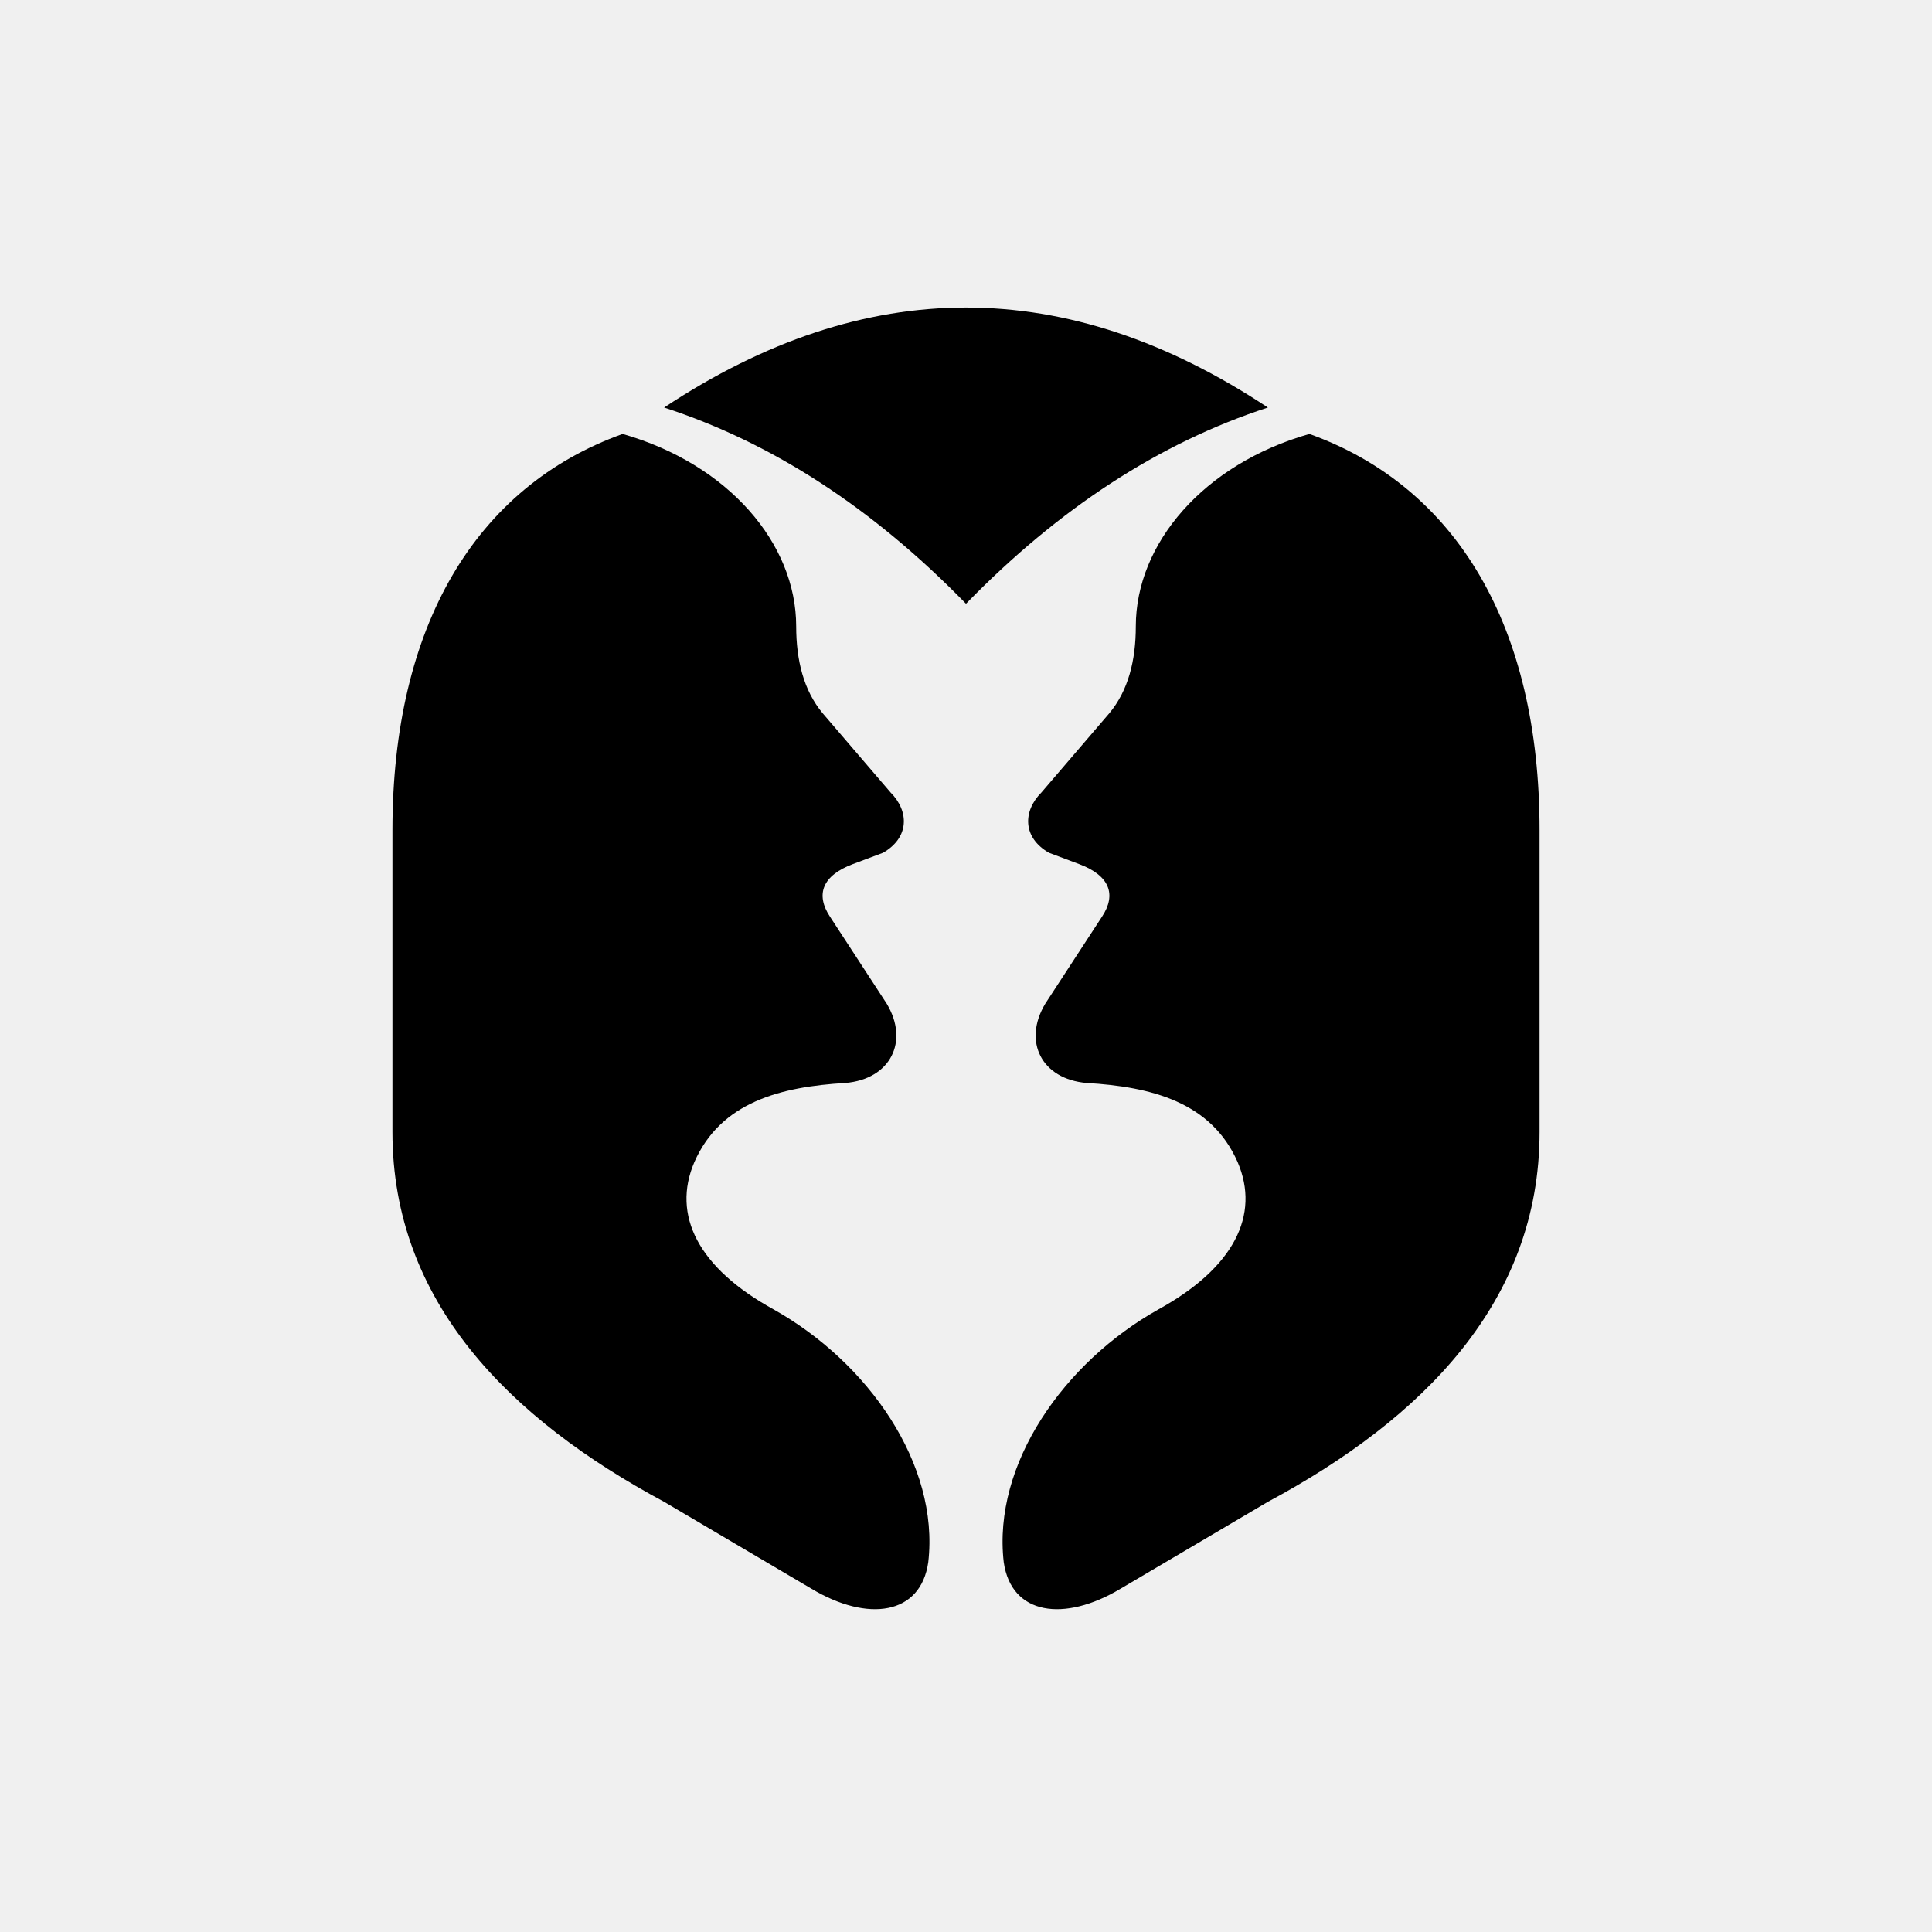
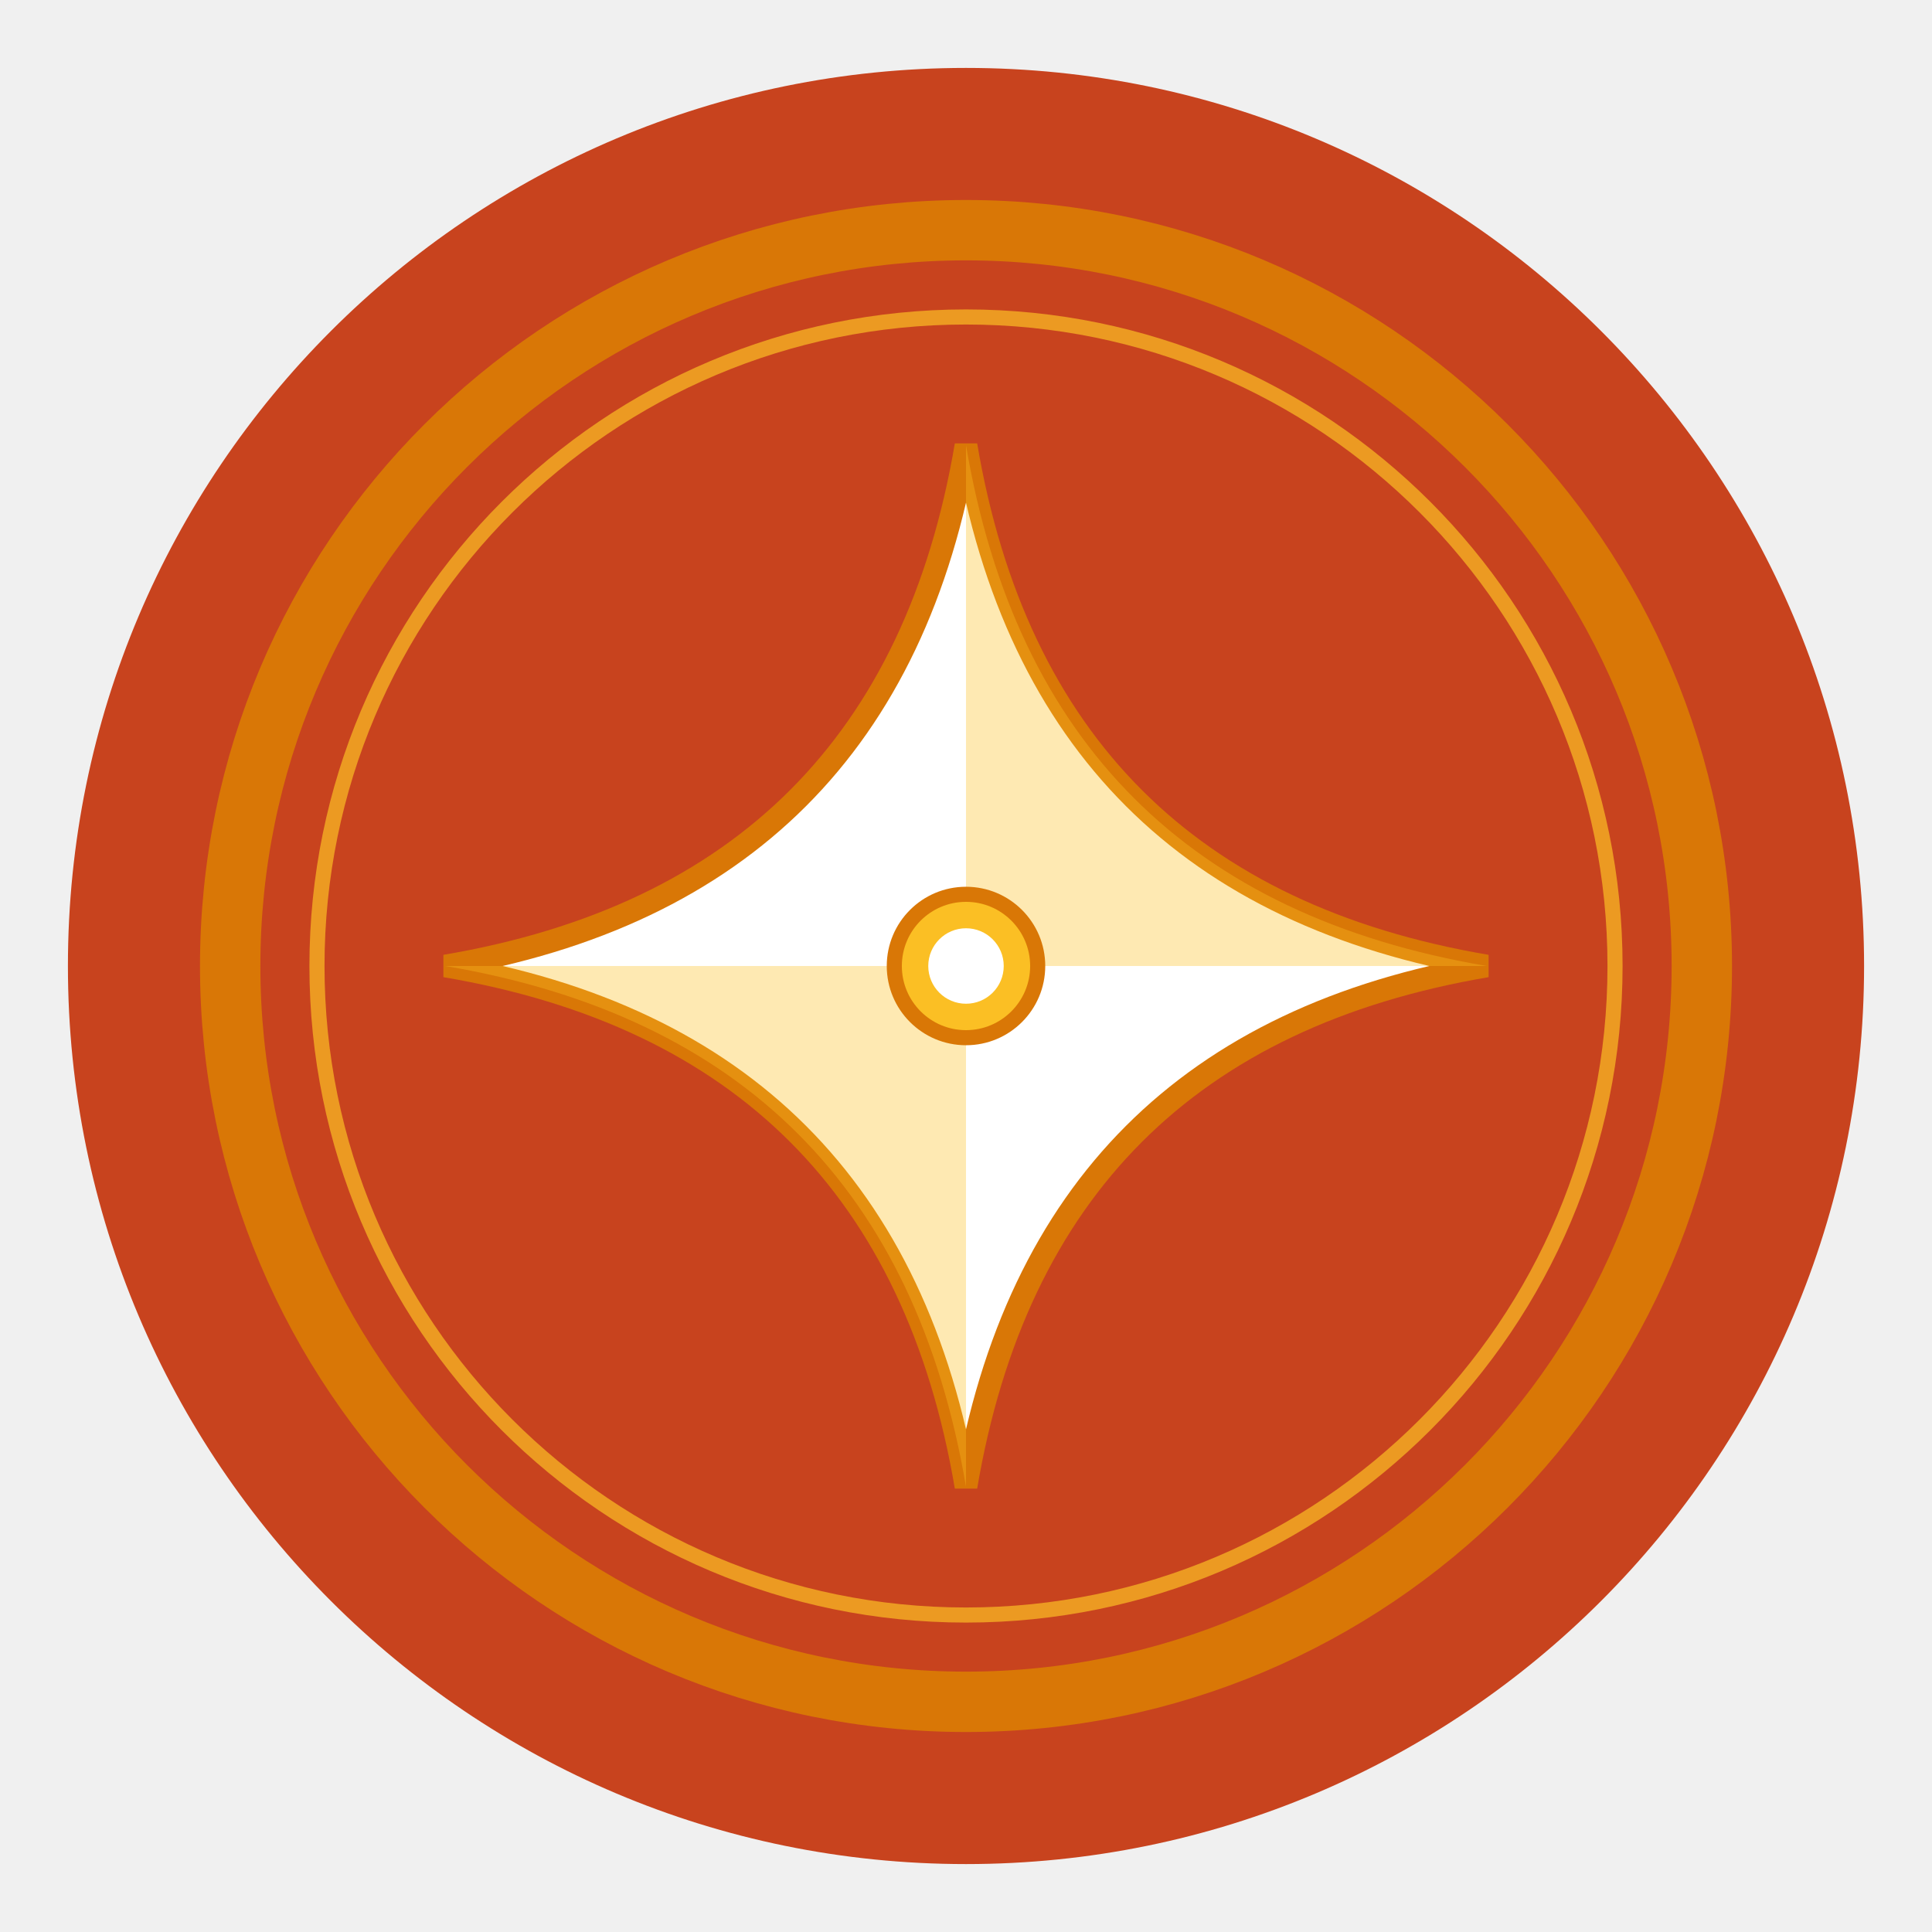
<svg xmlns="http://www.w3.org/2000/svg" viewBox="0 0 512 512">
-   <path d="M176 108Q256 55 336 108q-43 14-80 52-37-38-80-52Z" />
-   <path d="M165 115c-39 14-61 51-61 105v80c0 45 31 76 72 98l39 23c15 9 29 7 31-7 3-26-16-53-41-67-20-11-27-25-21-39 7-16 23-20 40-21 12-1 17-11 11-21l-15-23c-4-6-2-11 6-14l8-3c7-4 7-11 2-16l-18-21c-5-6-7-14-7-23 0-22-18-43-46-51Z" />
-   <path d="M347 115c39 14 61 51 61 105v80c0 45-31 76-72 98l-39 23c-15 9-29 7-31-7-3-26 16-53 41-67 20-11 27-25 21-39-7-16-23-20-40-21-12-1-17-11-11-21l15-23c4-6 2-11-6-14l-8-3c-7-4-7-11-2-16l18-21c5-6 7-14 7-23 0-22 18-43 46-51Z" />
+   <circle cx="256" cy="256" r="238" fill="#c8431e" />
+   <circle cx="256" cy="256" r="195" fill="none" stroke="#d97706" stroke-width="16" />
+   <circle cx="256" cy="256" r="172" fill="none" stroke="#fbbf24" stroke-width="4" stroke-opacity="0.7" />
+   <path d="M 256,118 Q 276,236 394,256 Q 276,276 256,394 Q 236,276 118,256 Q 236,236 256,118 Z" fill="#ffffff" stroke="#d97706" stroke-width="6" />
+   <path d="M 256,118 Q 276,236 394,256 L 256,256 Z" fill="#fbbf24" fill-opacity="0.35" />
+   <path d="M 256,394 Q 236,276 118,256 L 256,256 Z" fill="#fbbf24" fill-opacity="0.35" />
+   <circle cx="256" cy="256" r="19" fill="#fbbf24" stroke="#d97706" stroke-width="4" />
+   <circle cx="256" cy="256" r="10" fill="#ffffff" />
</svg>
